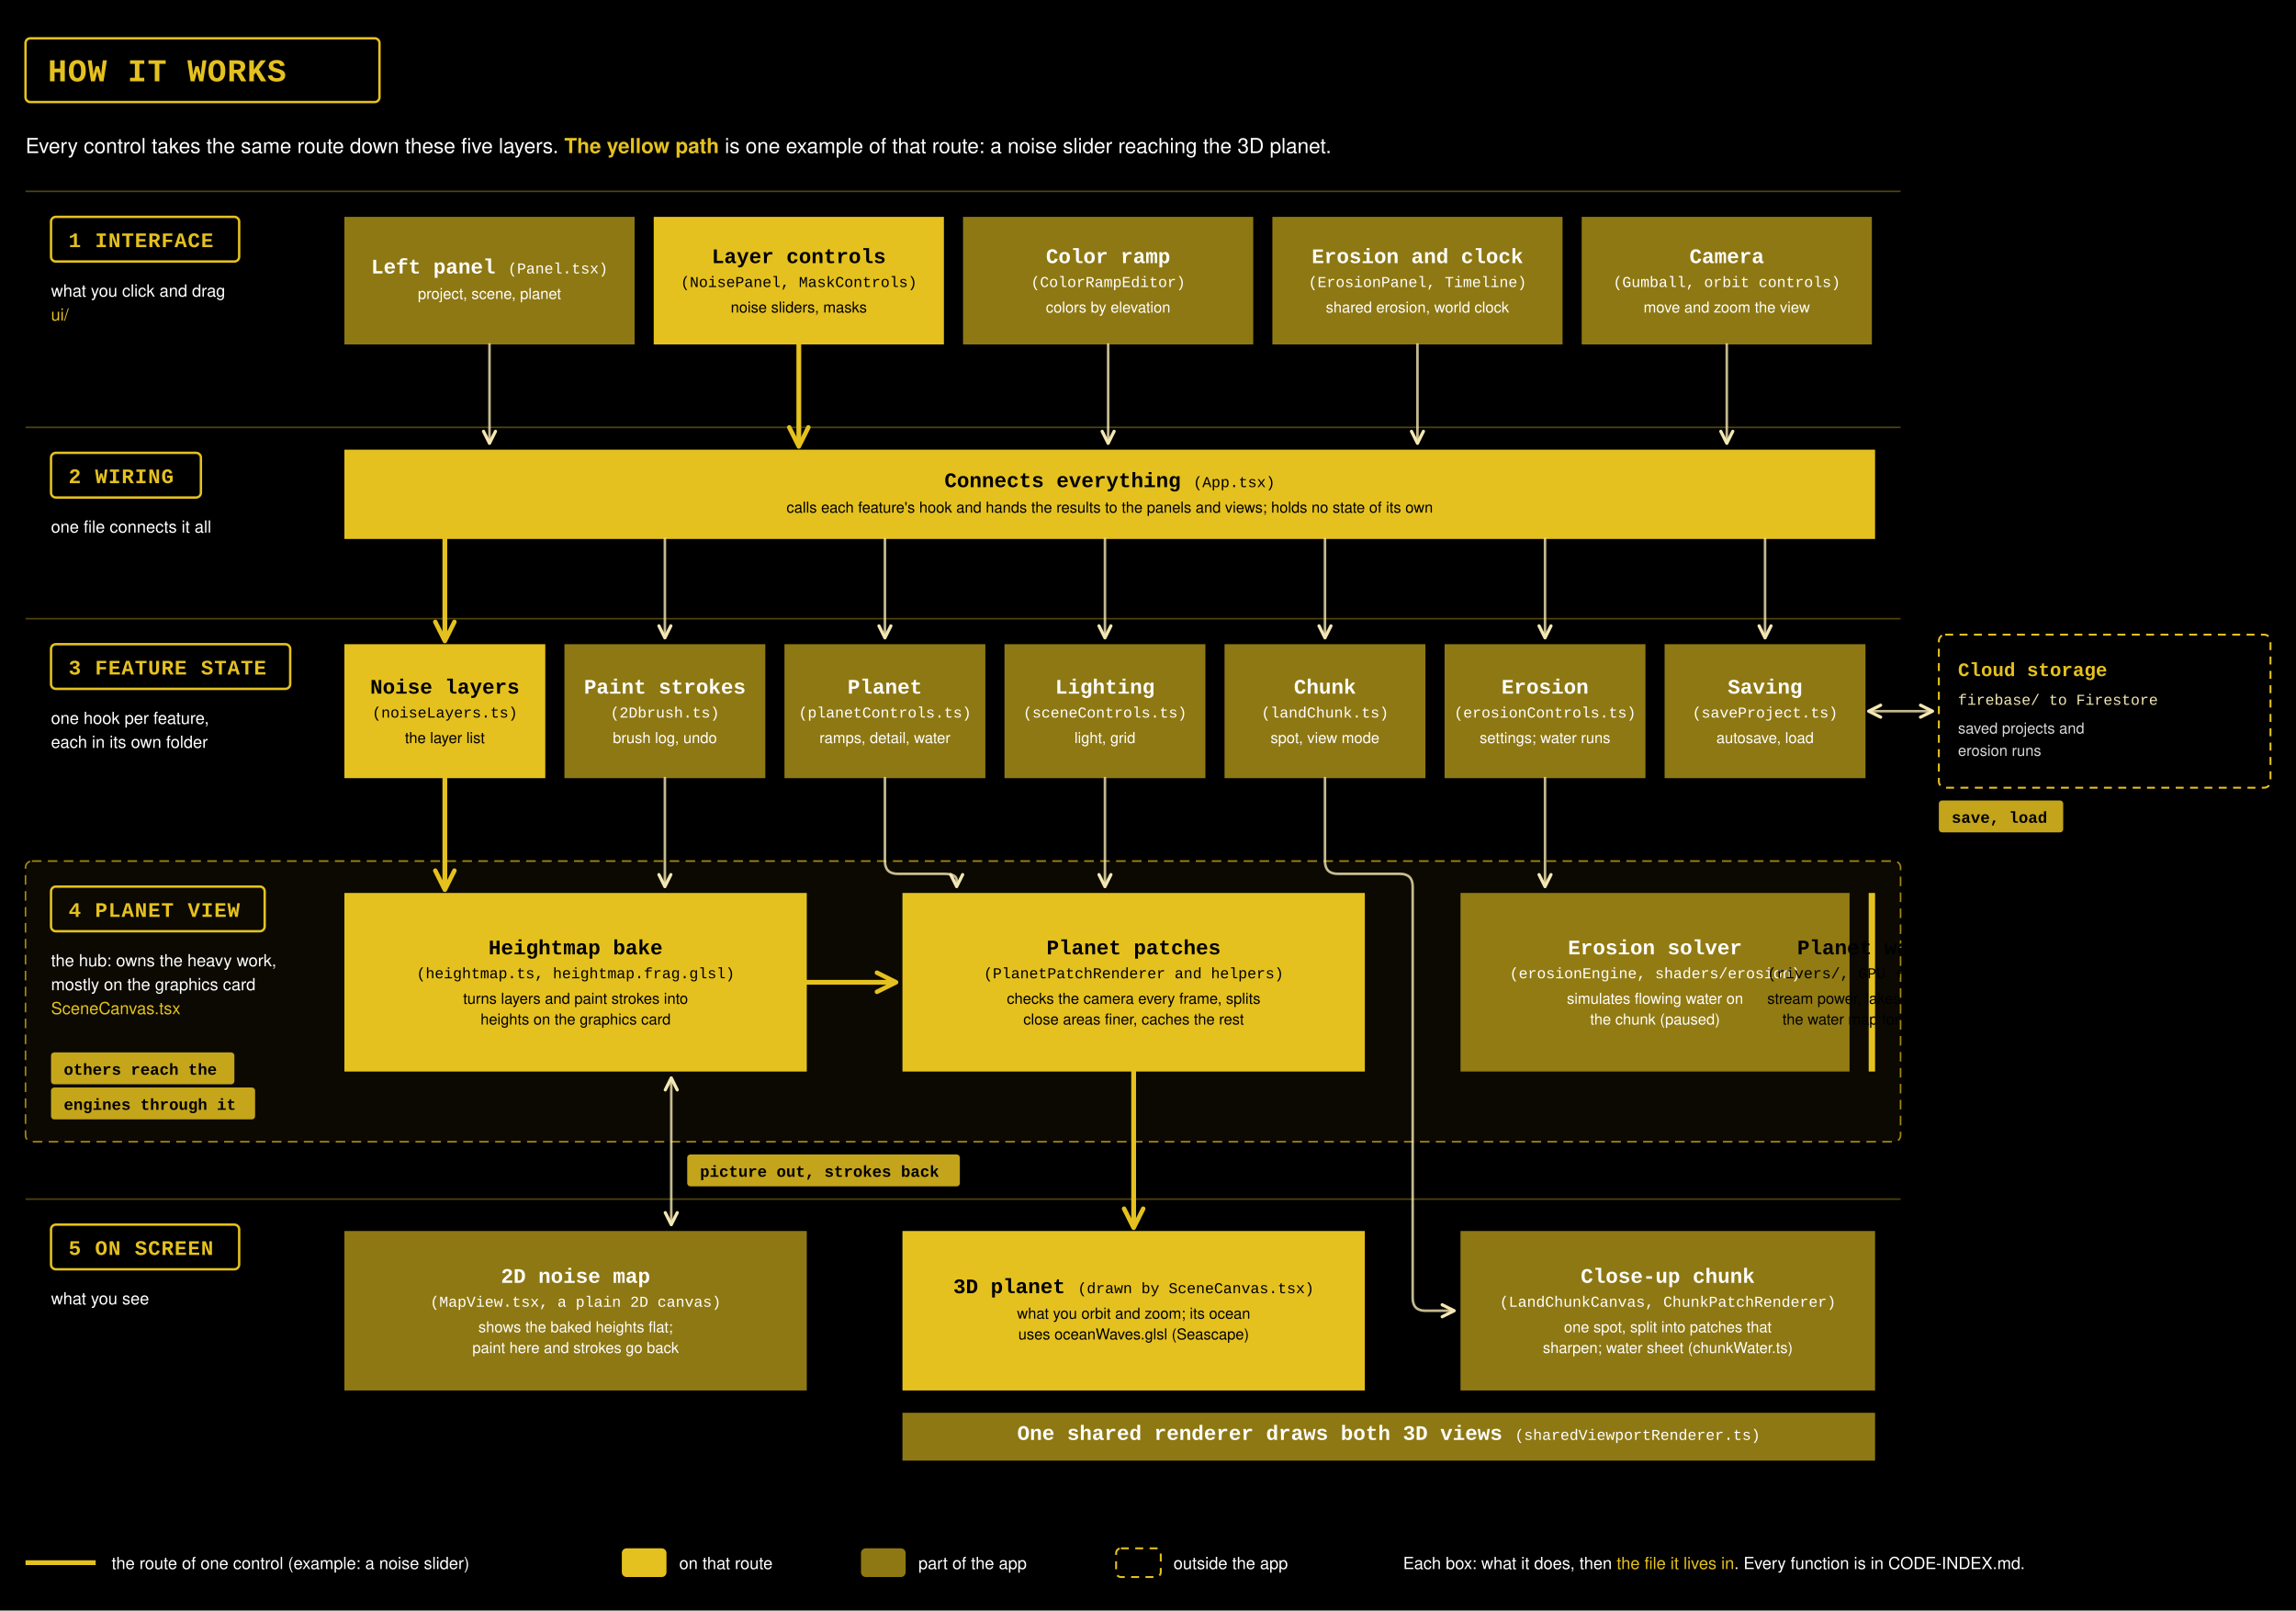
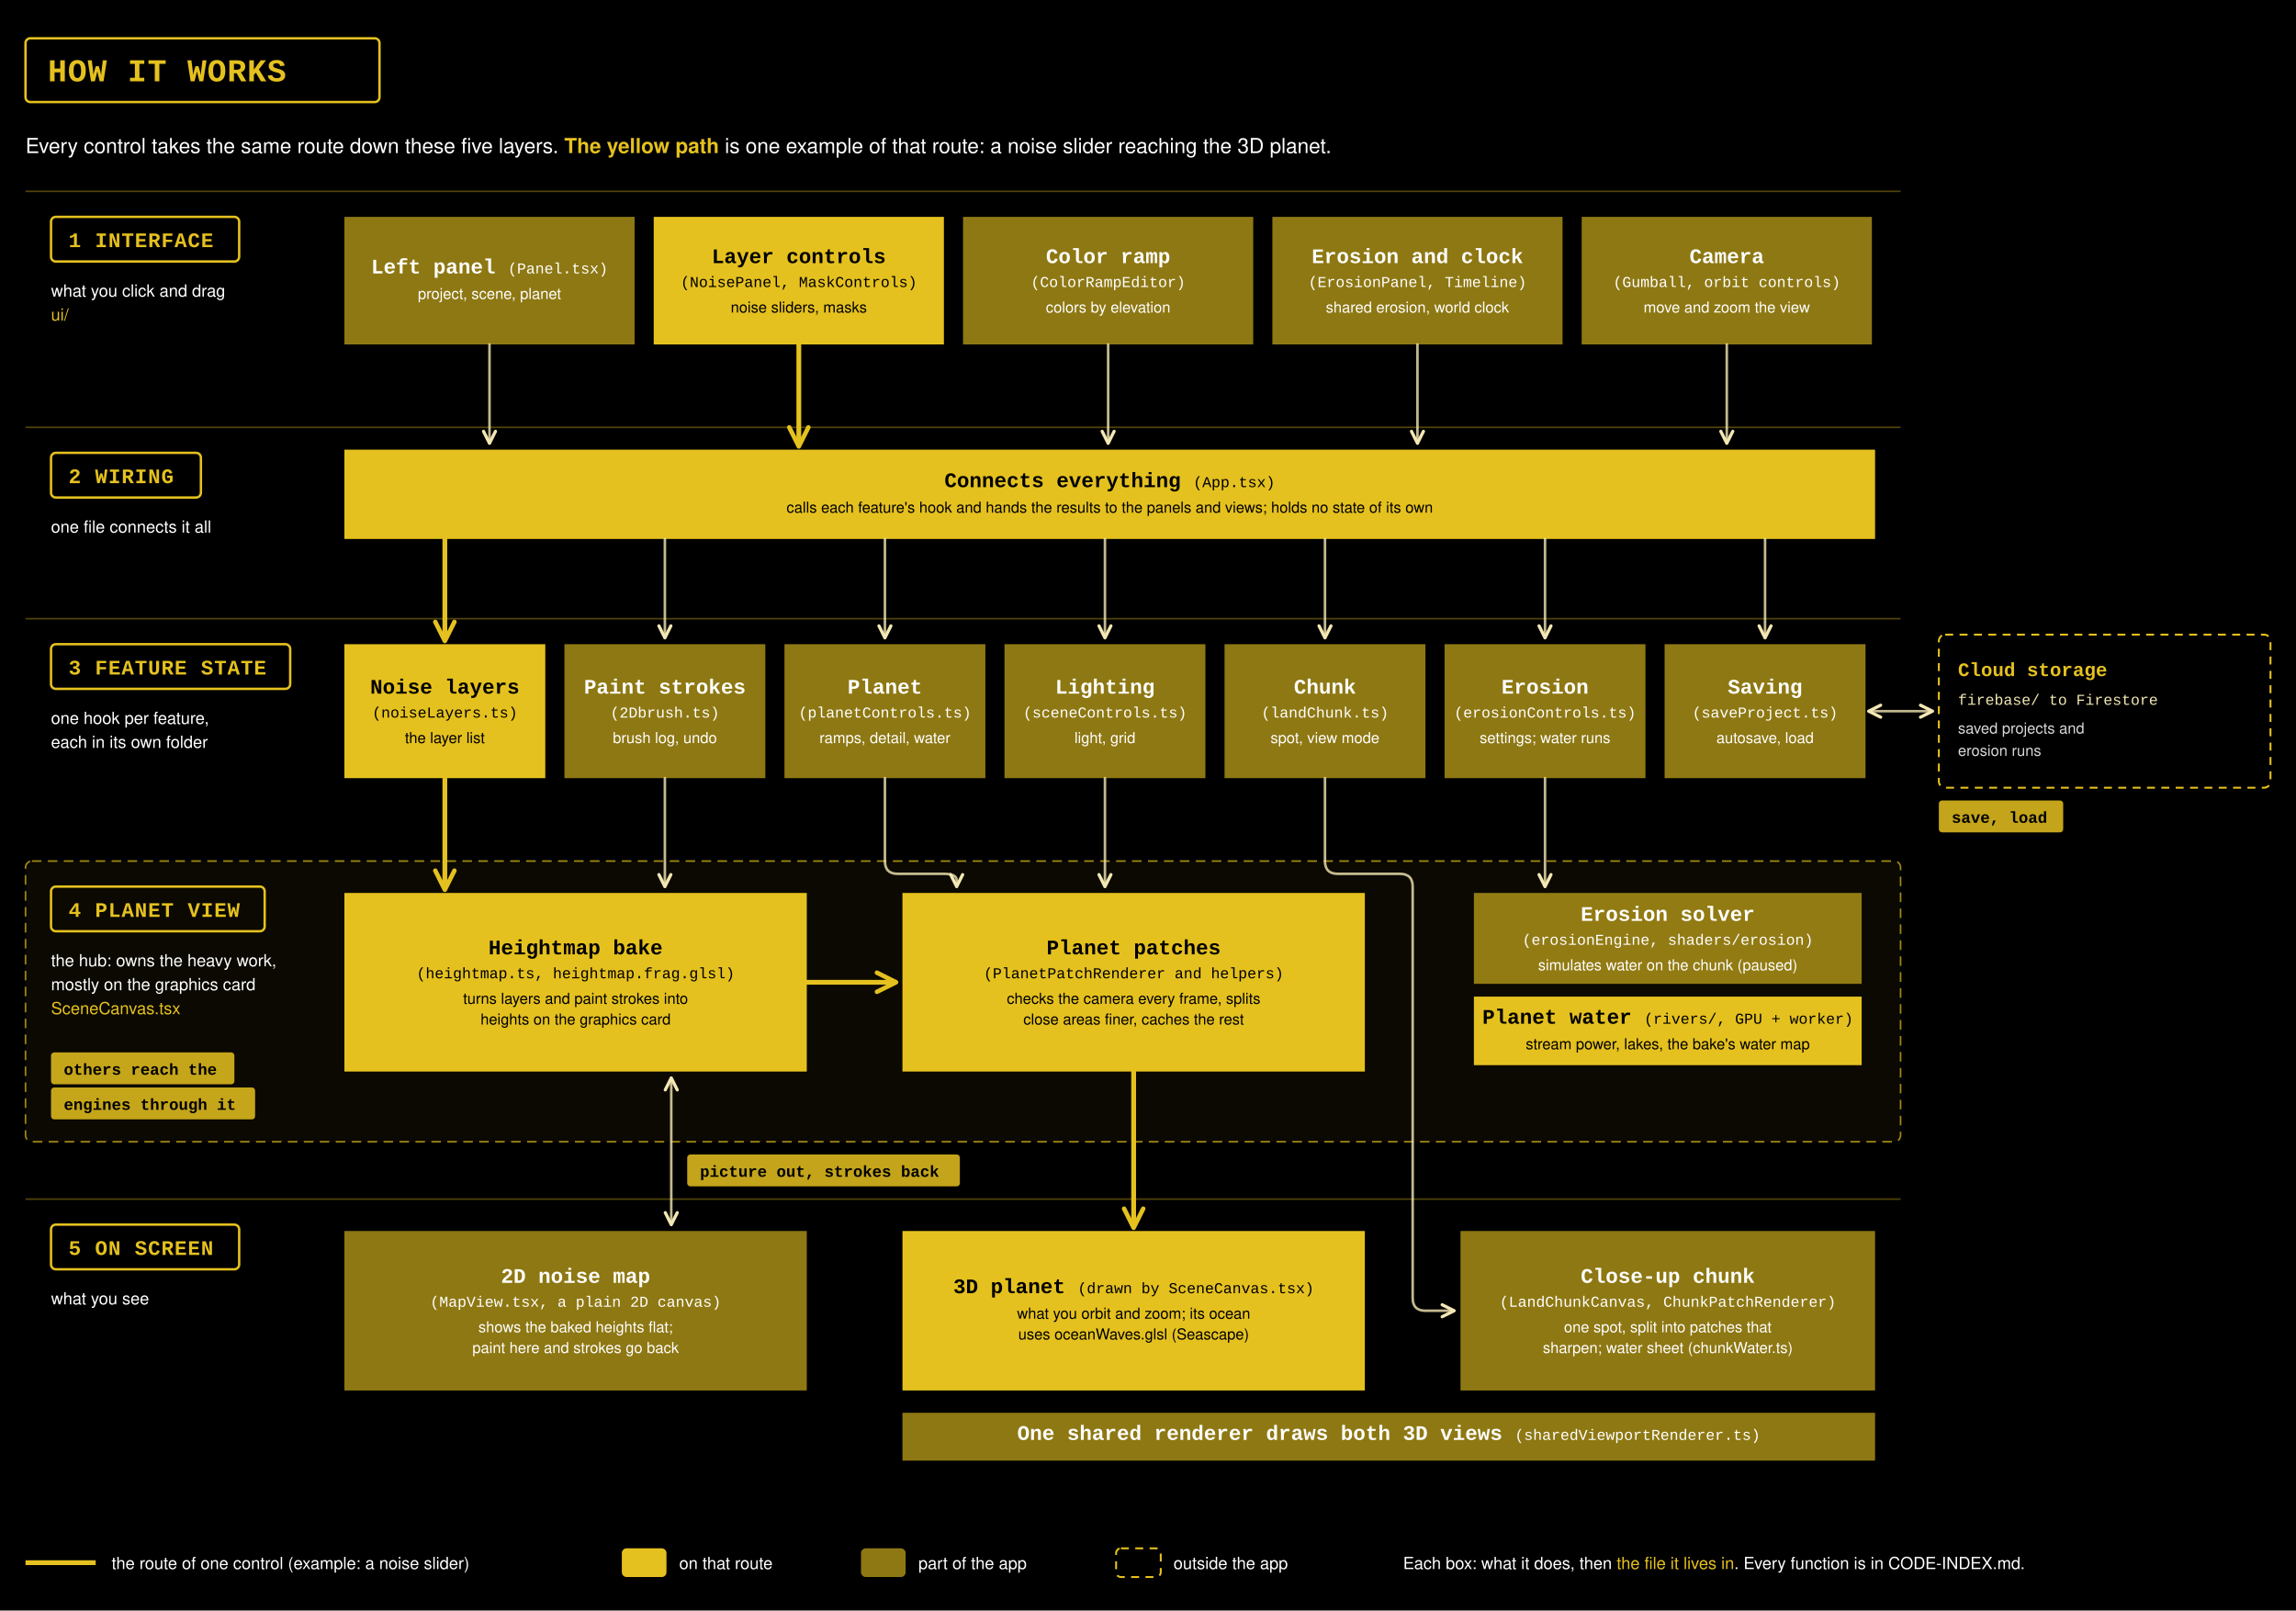
<svg xmlns="http://www.w3.org/2000/svg" width="1440" height="1010" viewBox="0 0 1440 1010" font-family="'Helvetica Neue', Helvetica, Arial, sans-serif">
  <defs>
    <marker id="arrow" viewBox="0 0 8 8" refX="7" refY="4" markerWidth="10" markerHeight="10" markerUnits="userSpaceOnUse" orient="auto-start-reverse">
      <path d="M1,1 L7,4 L1,7" fill="none" stroke="#f3e7b3" stroke-width="1.6" stroke-linecap="round" stroke-linejoin="round" />
    </marker>
    <marker id="arrowAccent" viewBox="0 0 8 8" refX="6" refY="4" markerWidth="16" markerHeight="16" markerUnits="userSpaceOnUse" orient="auto-start-reverse">
      <path d="M1,1 L7,4 L1,7" fill="none" stroke="#e5c11f" stroke-width="1.4" stroke-linecap="round" stroke-linejoin="round" />
    </marker>
    <style>
      .band { fill: none; }
      .rule { stroke: #e5c11f; stroke-opacity: 0.35; stroke-width: 1; }
      .sticky rect { fill: #e5c11f; fill-opacity: 0.85; }
      .sticky text { font-family: 'SF Mono', Menlo, Consolas, 'Courier New', monospace; font-size: 10px; font-weight: 700; fill: #000000; }
      .bandHub { fill: #e5c11f; fill-opacity: 0.05; stroke: #e5c11f; stroke-opacity: 0.7; stroke-width: 1; stroke-dasharray: 6 4; }
      .tag { fill: none; stroke: #e5c11f; stroke-width: 1.5; }
      .tagText { font-family: 'SF Mono', Menlo, Consolas, 'Courier New', monospace; font-size: 13px; font-weight: 700; fill: #e5c11f; letter-spacing: 0.5px; }
      .node rect { fill: #e5c11f; fill-opacity: 0.62; }
      .hot rect { fill: #e5c11f; }
      .out rect { fill: none; stroke: #e5c11f; stroke-width: 1.2; stroke-dasharray: 5 4; }
      .title { font-family: 'SF Mono', Menlo, Consolas, 'Courier New', monospace; font-size: 13px; font-weight: 700; fill: #ffffff; }
      .sub { font-family: 'SF Mono', Menlo, Consolas, 'Courier New', monospace; font-size: 9.5px; font-weight: 400; fill: #f3e7b3; }
      .desc { font-size: 9.5px; font-weight: 300; fill: #ffffff; fill-opacity: 0.85; }
      .hot .title, .hot .sub, .hot .desc, .descDark { fill: #000000; }
      .node .title, .node .sub, .node .desc { fill: #ffffff; }
      .hot .desc, .node .desc, .descDark { font-size: 9.5px; font-weight: 400; fill-opacity: 1; }
      .titleAccent { font-family: 'SF Mono', Menlo, Consolas, 'Courier New', monospace; font-size: 12px; font-weight: 700; fill: #e5c11f; }
      .note { font-size: 10.5px; font-weight: 300; fill: #ffffff; }
      .subNote { font-size: 10.5px; fill: #e5c11f; }
      .flow { fill: none; stroke: #f3e7b3; stroke-opacity: 0.8; stroke-width: 1.6; stroke-linecap: round; marker-end: url(#arrow); }
      .flowBoth { marker-start: url(#arrow); }
      .flowPath { fill: none; stroke: #e5c11f; stroke-width: 3; stroke-linecap: round; fill: none; marker-end: url(#arrowAccent); }
    </style>
  </defs>
  <rect width="1440" height="1010" fill="#000000" />
  <rect x="16" y="24" width="222" height="40" rx="3" class="tag" />
  <text x="30" y="51" class="tagText" style="font-size:20px">HOW IT WORKS</text>
  <text x="16" y="96" class="note" style="font-size:13px">Every control takes the same route down these five layers. <tspan fill="#e5c11f" font-weight="700">The yellow path</tspan> is one example of that route: a noise slider reaching the 3D planet.</text>
  <rect x="16" y="120" width="1176" height="112" rx="4" class="band" />
  <line x1="16" y1="120" x2="1192" y2="120" class="rule" />
  <rect x="32" y="136" width="118" height="28" rx="3" class="tag" />
  <text x="43" y="155" class="tagText">1  INTERFACE</text>
  <text x="32" y="186" class="note">what you click and drag</text>
  <text x="32" y="201" class="subNote">ui/</text>
  <g class="node">
    <rect x="216" y="136" width="182" height="80" />
    <text x="307.0" y="171.5" class="title" text-anchor="middle">Left panel <tspan class="sub">(Panel.tsx)</tspan>
    </text>
    <text x="307.0" y="187.5" class="desc" text-anchor="middle">project, scene, planet</text>
  </g>
  <g class="hot">
    <rect x="410" y="136" width="182" height="80" />
    <text x="501.0" y="165.0" class="title" text-anchor="middle">Layer controls</text>
    <text x="501.0" y="180.0" class="sub" text-anchor="middle">(NoisePanel, MaskControls)</text>
    <text x="501.0" y="196.0" class="desc" text-anchor="middle">noise sliders, masks</text>
  </g>
  <g class="node">
    <rect x="604" y="136" width="182" height="80" />
    <text x="695.0" y="165.0" class="title" text-anchor="middle">Color ramp</text>
    <text x="695.0" y="180.0" class="sub" text-anchor="middle">(ColorRampEditor)</text>
    <text x="695.0" y="196.0" class="desc" text-anchor="middle">colors by elevation</text>
  </g>
  <g class="node">
    <rect x="798" y="136" width="182" height="80" />
    <text x="889.0" y="165.0" class="title" text-anchor="middle">Erosion and clock</text>
    <text x="889.0" y="180.0" class="sub" text-anchor="middle">(ErosionPanel, Timeline)</text>
    <text x="889.0" y="196.0" class="desc" text-anchor="middle">shared erosion, world clock</text>
  </g>
  <g class="node">
    <rect x="992" y="136" width="182" height="80" />
    <text x="1083.0" y="165.0" class="title" text-anchor="middle">Camera</text>
    <text x="1083.0" y="180.0" class="sub" text-anchor="middle">(Gumball, orbit controls)</text>
    <text x="1083.0" y="196.0" class="desc" text-anchor="middle">move and zoom the view</text>
  </g>
  <rect x="16" y="268" width="1176" height="84" rx="4" class="band" />
  <line x1="16" y1="268" x2="1192" y2="268" class="rule" />
  <rect x="32" y="284" width="94" height="28" rx="3" class="tag" />
  <text x="43" y="303" class="tagText">2  WIRING</text>
  <text x="32" y="334" class="note">one file connects it all</text>
  <g class="hot">
    <rect x="216" y="282" width="960" height="56" />
    <text x="696.0" y="305.5" class="title" text-anchor="middle">Connects everything <tspan class="sub">(App.tsx)</tspan>
    </text>
    <text x="696.0" y="321.5" class="desc" text-anchor="middle">calls each feature's hook and hands the results to the panels and views; holds no state of its own</text>
  </g>
  <rect x="16" y="388" width="1176" height="116" rx="4" class="band" />
  <line x1="16" y1="388" x2="1192" y2="388" class="rule" />
  <rect x="32" y="404" width="150" height="28" rx="3" class="tag" />
  <text x="43" y="423" class="tagText">3  FEATURE STATE</text>
  <text x="32" y="454" class="note">one hook per feature,</text>
  <text x="32" y="469" class="note">each in its own folder</text>
  <g class="hot">
    <rect x="216" y="404" width="126" height="84" />
    <text x="279.0" y="435.0" class="title" text-anchor="middle">Noise layers</text>
    <text x="279.0" y="450.0" class="sub" text-anchor="middle">(noiseLayers.ts)</text>
    <text x="279.0" y="466.0" class="desc" text-anchor="middle">the layer list</text>
  </g>
  <g class="node">
    <rect x="354" y="404" width="126" height="84" />
    <text x="417.0" y="435.0" class="title" text-anchor="middle">Paint strokes</text>
    <text x="417.0" y="450.0" class="sub" text-anchor="middle">(2Dbrush.ts)</text>
    <text x="417.0" y="466.0" class="desc" text-anchor="middle">brush log, undo</text>
  </g>
  <g class="node">
    <rect x="492" y="404" width="126" height="84" />
    <text x="555.0" y="435.0" class="title" text-anchor="middle">Planet</text>
    <text x="555.0" y="450.0" class="sub" text-anchor="middle">(planetControls.ts)</text>
    <text x="555.0" y="466.0" class="desc" text-anchor="middle">ramps, detail, water</text>
  </g>
  <g class="node">
    <rect x="630" y="404" width="126" height="84" />
    <text x="693.0" y="435.0" class="title" text-anchor="middle">Lighting</text>
    <text x="693.0" y="450.0" class="sub" text-anchor="middle">(sceneControls.ts)</text>
    <text x="693.0" y="466.0" class="desc" text-anchor="middle">light, grid</text>
  </g>
  <g class="node">
    <rect x="768" y="404" width="126" height="84" />
    <text x="831.0" y="435.0" class="title" text-anchor="middle">Chunk</text>
    <text x="831.0" y="450.0" class="sub" text-anchor="middle">(landChunk.ts)</text>
    <text x="831.0" y="466.0" class="desc" text-anchor="middle">spot, view mode</text>
  </g>
  <g class="node">
    <rect x="906" y="404" width="126" height="84" />
    <text x="969.0" y="435.0" class="title" text-anchor="middle">Erosion</text>
    <text x="969.0" y="450.0" class="sub" text-anchor="middle">(erosionControls.ts)</text>
    <text x="969.0" y="466.0" class="desc" text-anchor="middle">settings; water runs</text>
  </g>
  <g class="node">
    <rect x="1044" y="404" width="126" height="84" />
    <text x="1107.0" y="435.0" class="title" text-anchor="middle">Saving</text>
    <text x="1107.0" y="450.0" class="sub" text-anchor="middle">(saveProject.ts)</text>
    <text x="1107.0" y="466.0" class="desc" text-anchor="middle">autosave, load</text>
  </g>
  <g class="out">
    <rect x="1216" y="398" width="208" height="96" rx="4" />
  </g>
  <text x="1228" y="424" class="titleAccent">Cloud storage</text>
  <text x="1228" y="442" class="sub">firebase/ to Firestore</text>
  <text x="1228" y="460" class="desc">saved projects and</text>
  <text x="1228" y="474" class="desc">erosion runs</text>
  <g class="sticky">
    <rect x="1216" y="502" width="78" height="20" rx="2" />
    <text x="1224" y="516">save, load</text>
  </g>
  <rect x="16" y="540" width="1176" height="176" rx="4" class="bandHub" />
  <rect x="32" y="556" width="134" height="28" rx="3" class="tag" />
  <text x="43" y="575" class="tagText">4  PLANET VIEW</text>
  <text x="32" y="606" class="note">the hub: owns the heavy work,</text>
  <text x="32" y="621" class="note">mostly on the graphics card</text>
  <text x="32" y="636" class="subNote">SceneCanvas.tsx</text>
  <g class="sticky">
    <rect x="32" y="660" width="115" height="20" rx="2" />
    <text x="40" y="674">others reach the</text>
  </g>
  <g class="sticky">
    <rect x="32" y="682" width="128" height="20" rx="2" />
    <text x="40" y="696">engines through it</text>
  </g>
  <g class="hot">
    <rect x="216" y="560" width="290" height="112" />
    <text x="361.0" y="598.5" class="title" text-anchor="middle">Heightmap bake</text>
    <text x="361.0" y="613.5" class="sub" text-anchor="middle">(heightmap.ts, heightmap.frag.glsl)</text>
    <text x="361.0" y="629.5" class="desc" text-anchor="middle">turns layers and paint strokes into</text>
    <text x="361.0" y="642.5" class="desc" text-anchor="middle">heights on the graphics card</text>
  </g>
  <g class="hot">
    <rect x="566" y="560" width="290" height="112" />
    <text x="711.0" y="598.5" class="title" text-anchor="middle">Planet patches</text>
    <text x="711.0" y="613.5" class="sub" text-anchor="middle">(PlanetPatchRenderer and helpers)</text>
    <text x="711.0" y="629.5" class="desc" text-anchor="middle">checks the camera every frame, splits</text>
    <text x="711.0" y="642.5" class="desc" text-anchor="middle">close areas finer, caches the rest</text>
  </g>
  <g class="node">
-     <rect x="916" y="560" width="244" height="112" />
-     <text x="1038.0" y="598.5" class="title" text-anchor="middle">Erosion solver</text>
-     <text x="1038.0" y="613.5" class="sub" text-anchor="middle">(erosionEngine, shaders/erosion)</text>
-     <text x="1038.0" y="629.5" class="desc" text-anchor="middle">simulates flowing water on</text>
-     <text x="1038.0" y="642.5" class="desc" text-anchor="middle">the chunk (paused)</text>
-   </g>
-   <g class="hot">
-     <rect x="1172" y="560" width="4" height="112" />
-     <text x="1174.0" y="598.5" class="title" text-anchor="middle">Planet water</text>
-     <text x="1174.0" y="613.5" class="sub" text-anchor="middle">(rivers/, GPU + worker)</text>
-     <text x="1174.0" y="629.5" class="desc" text-anchor="middle">stream power, lakes by climate;</text>
-     <text x="1174.0" y="642.5" class="desc" text-anchor="middle">the water map for the bake</text>
+     <rect x="924.4" y="560" width="243.2" height="57" />
+     <text x="1046.0" y="577.5" class="title" text-anchor="middle">Erosion solver</text>
+     <text x="1046.0" y="592.5" class="sub" text-anchor="middle">(erosionEngine, shaders/erosion)</text>
+     <text x="1046.0" y="608.5" class="desc" text-anchor="middle">simulates water on the chunk (paused)</text>
+   </g>
+   <g class="hot">
+     <rect x="924.4" y="625" width="243.2" height="43" />
+     <text x="1046.0" y="642.0" class="title" text-anchor="middle">Planet water <tspan class="sub">(rivers/, GPU + worker)</tspan>
+     </text>
+     <text x="1046.0" y="658.0" class="desc" text-anchor="middle">stream power, lakes, the bake's water map</text>
  </g>
  <rect x="16" y="752" width="1176" height="184" rx="4" class="band" />
  <line x1="16" y1="752" x2="1192" y2="752" class="rule" />
  <rect x="32" y="768" width="118" height="28" rx="3" class="tag" />
  <text x="43" y="787" class="tagText">5  ON SCREEN</text>
  <text x="32" y="818" class="note">what you see</text>
  <g class="node">
    <rect x="216" y="772" width="290" height="100" />
    <text x="361.0" y="804.5" class="title" text-anchor="middle">2D noise map</text>
    <text x="361.0" y="819.5" class="sub" text-anchor="middle">(MapView.tsx, a plain 2D canvas)</text>
    <text x="361.0" y="835.5" class="desc" text-anchor="middle">shows the baked heights flat;</text>
    <text x="361.0" y="848.5" class="desc" text-anchor="middle">paint here and strokes go back</text>
  </g>
  <g class="hot">
    <rect x="566" y="772" width="290" height="100" />
    <text x="711.0" y="811.0" class="title" text-anchor="middle">3D planet <tspan class="sub">(drawn by SceneCanvas.tsx)</tspan>
    </text>
    <text x="711.0" y="827.0" class="desc" text-anchor="middle">what you orbit and zoom; its ocean</text>
    <text x="711.0" y="840.0" class="desc" text-anchor="middle">uses oceanWaves.glsl (Seascape)</text>
  </g>
  <g class="node">
    <rect x="916" y="772" width="260" height="100" />
    <text x="1046.0" y="804.5" class="title" text-anchor="middle">Close-up chunk</text>
    <text x="1046.0" y="819.5" class="sub" text-anchor="middle">(LandChunkCanvas, ChunkPatchRenderer)</text>
    <text x="1046.0" y="835.5" class="desc" text-anchor="middle">one spot, split into patches that</text>
    <text x="1046.0" y="848.5" class="desc" text-anchor="middle">sharpen; water sheet (chunkWater.ts)</text>
  </g>
  <g class="node">
    <rect x="566" y="886" width="610" height="30" />
    <text x="871.0" y="903.0" class="title" text-anchor="middle">One shared renderer draws both 3D views <tspan class="sub">(sharedViewportRenderer.ts)</tspan>
    </text>
  </g>
  <g class="sticky">
    <rect x="431" y="724" width="171" height="20" rx="2" />
    <text x="439" y="738">picture out, strokes back</text>
  </g>
  <path d="M1172,446 H1212" class="flow flowBoth" />
  <path d="M307,216 V278" class="flow" />
  <path d="M695,216 V278" class="flow" />
  <path d="M889,216 V278" class="flow" />
  <path d="M1083,216 V278" class="flow" />
  <path d="M417,338 V400" class="flow" />
  <path d="M555,338 V400" class="flow" />
  <path d="M693,338 V400" class="flow" />
  <path d="M831,338 V400" class="flow" />
  <path d="M969,338 V400" class="flow" />
  <path d="M1107,338 V400" class="flow" />
  <path d="M417,488 V556" class="flow" />
  <path d="M555.0,488.0 L555.0,540.0 Q555.0,548.0 563.0,548.0 L592.0,548.0 Q600.0,548.0 600.0,552.0 L600.0,556.0" class="flow" />
  <path d="M693,488 V556" class="flow" />
  <path d="M969,488 V556" class="flow" />
  <path d="M831.0,488.0 L831.0,540.0 Q831.0,548.0 839.0,548.0 L878.0,548.0 Q886.0,548.0 886.0,556.0 L886.0,814.0 Q886.0,822.0 894.0,822.0 L912.0,822.0" class="flow" />
  <path d="M421,676 V768" class="flow flowBoth" />
  <path d="M501,216 V278" class="flowPath" />
  <path d="M279,338 V400" class="flowPath" />
  <path d="M279,488 V556" class="flowPath" />
  <path d="M506,616 H560" class="flowPath" />
  <path d="M711,672 V768" class="flowPath" />
  <line x1="16" y1="980" x2="60" y2="980" stroke="#e5c11f" stroke-width="3" />
  <text x="70" y="984" class="note">the route of one control (example: a noise slider)</text>
  <g class="hot">
    <rect x="390" y="971" width="28" height="18" rx="3" />
  </g>
  <text x="426" y="984" class="note">on that route</text>
  <g class="node">
    <rect x="540" y="971" width="28" height="18" rx="3" />
  </g>
  <text x="576" y="984" class="note">part of the app</text>
  <g class="out">
    <rect x="700" y="971" width="28" height="18" rx="3" />
  </g>
  <text x="736" y="984" class="note">outside the app</text>
  <text x="880" y="984" class="note">Each box: what it does, then <tspan class="subNote">the file it lives in</tspan>. Every function is in CODE-INDEX.md.</text>
</svg>
